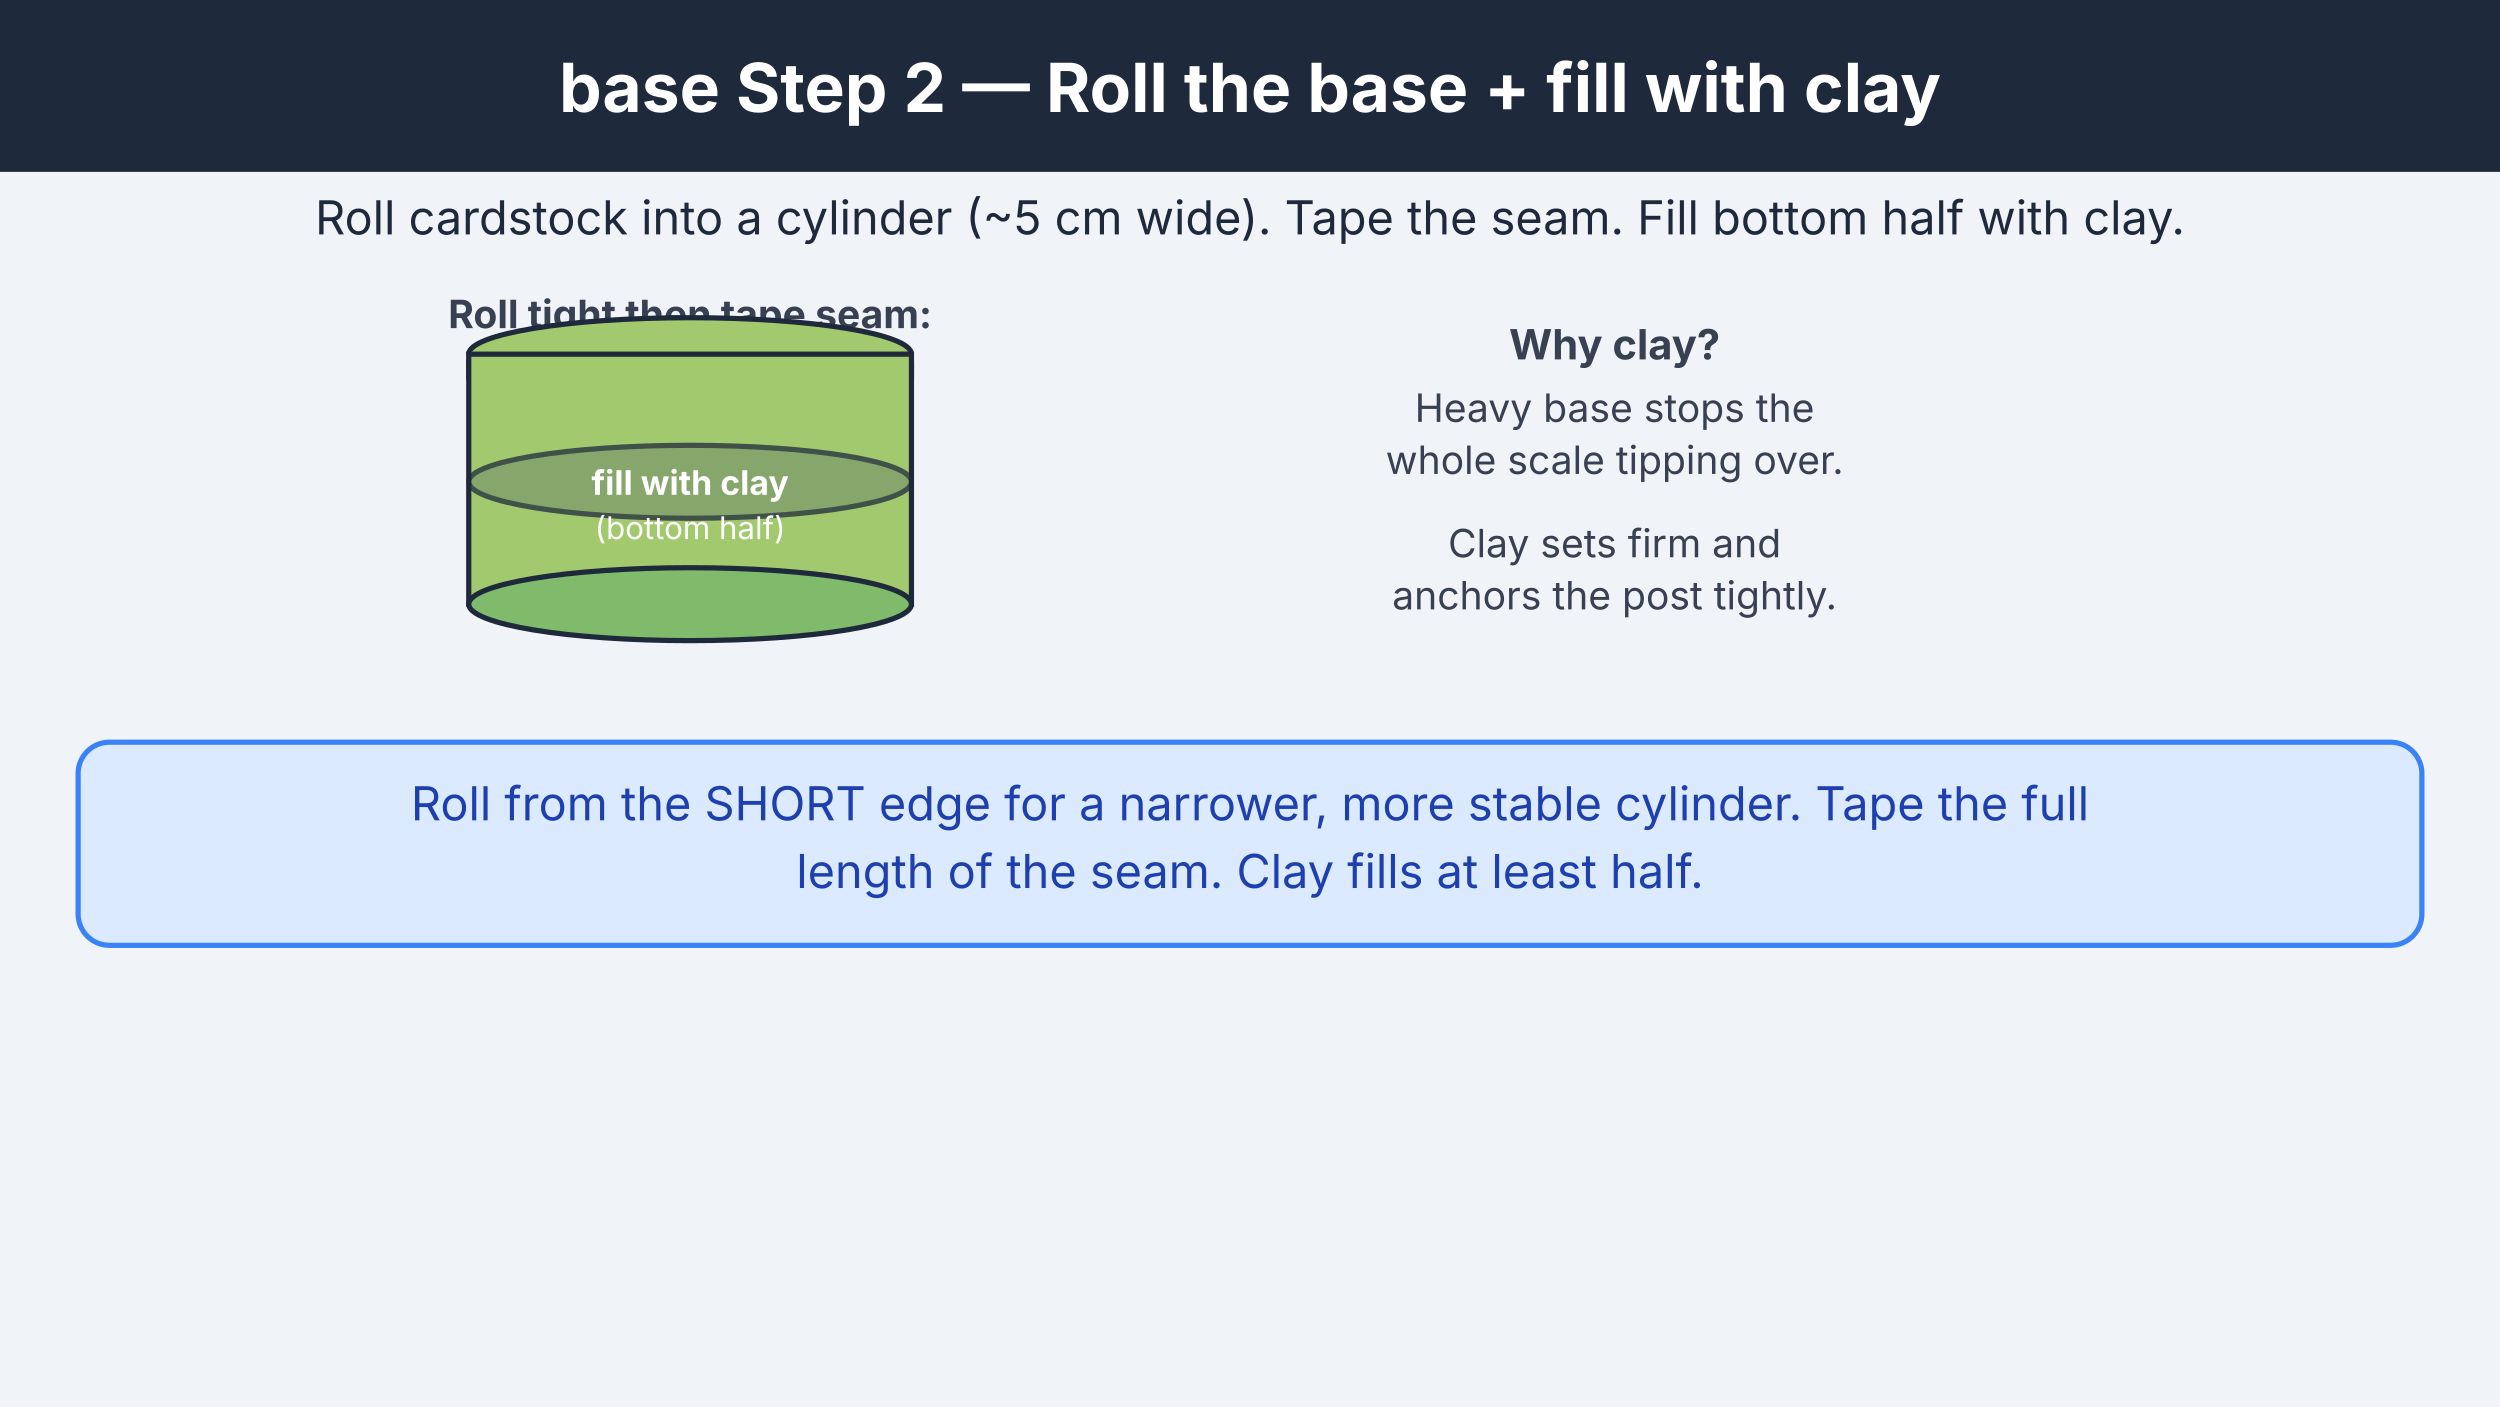
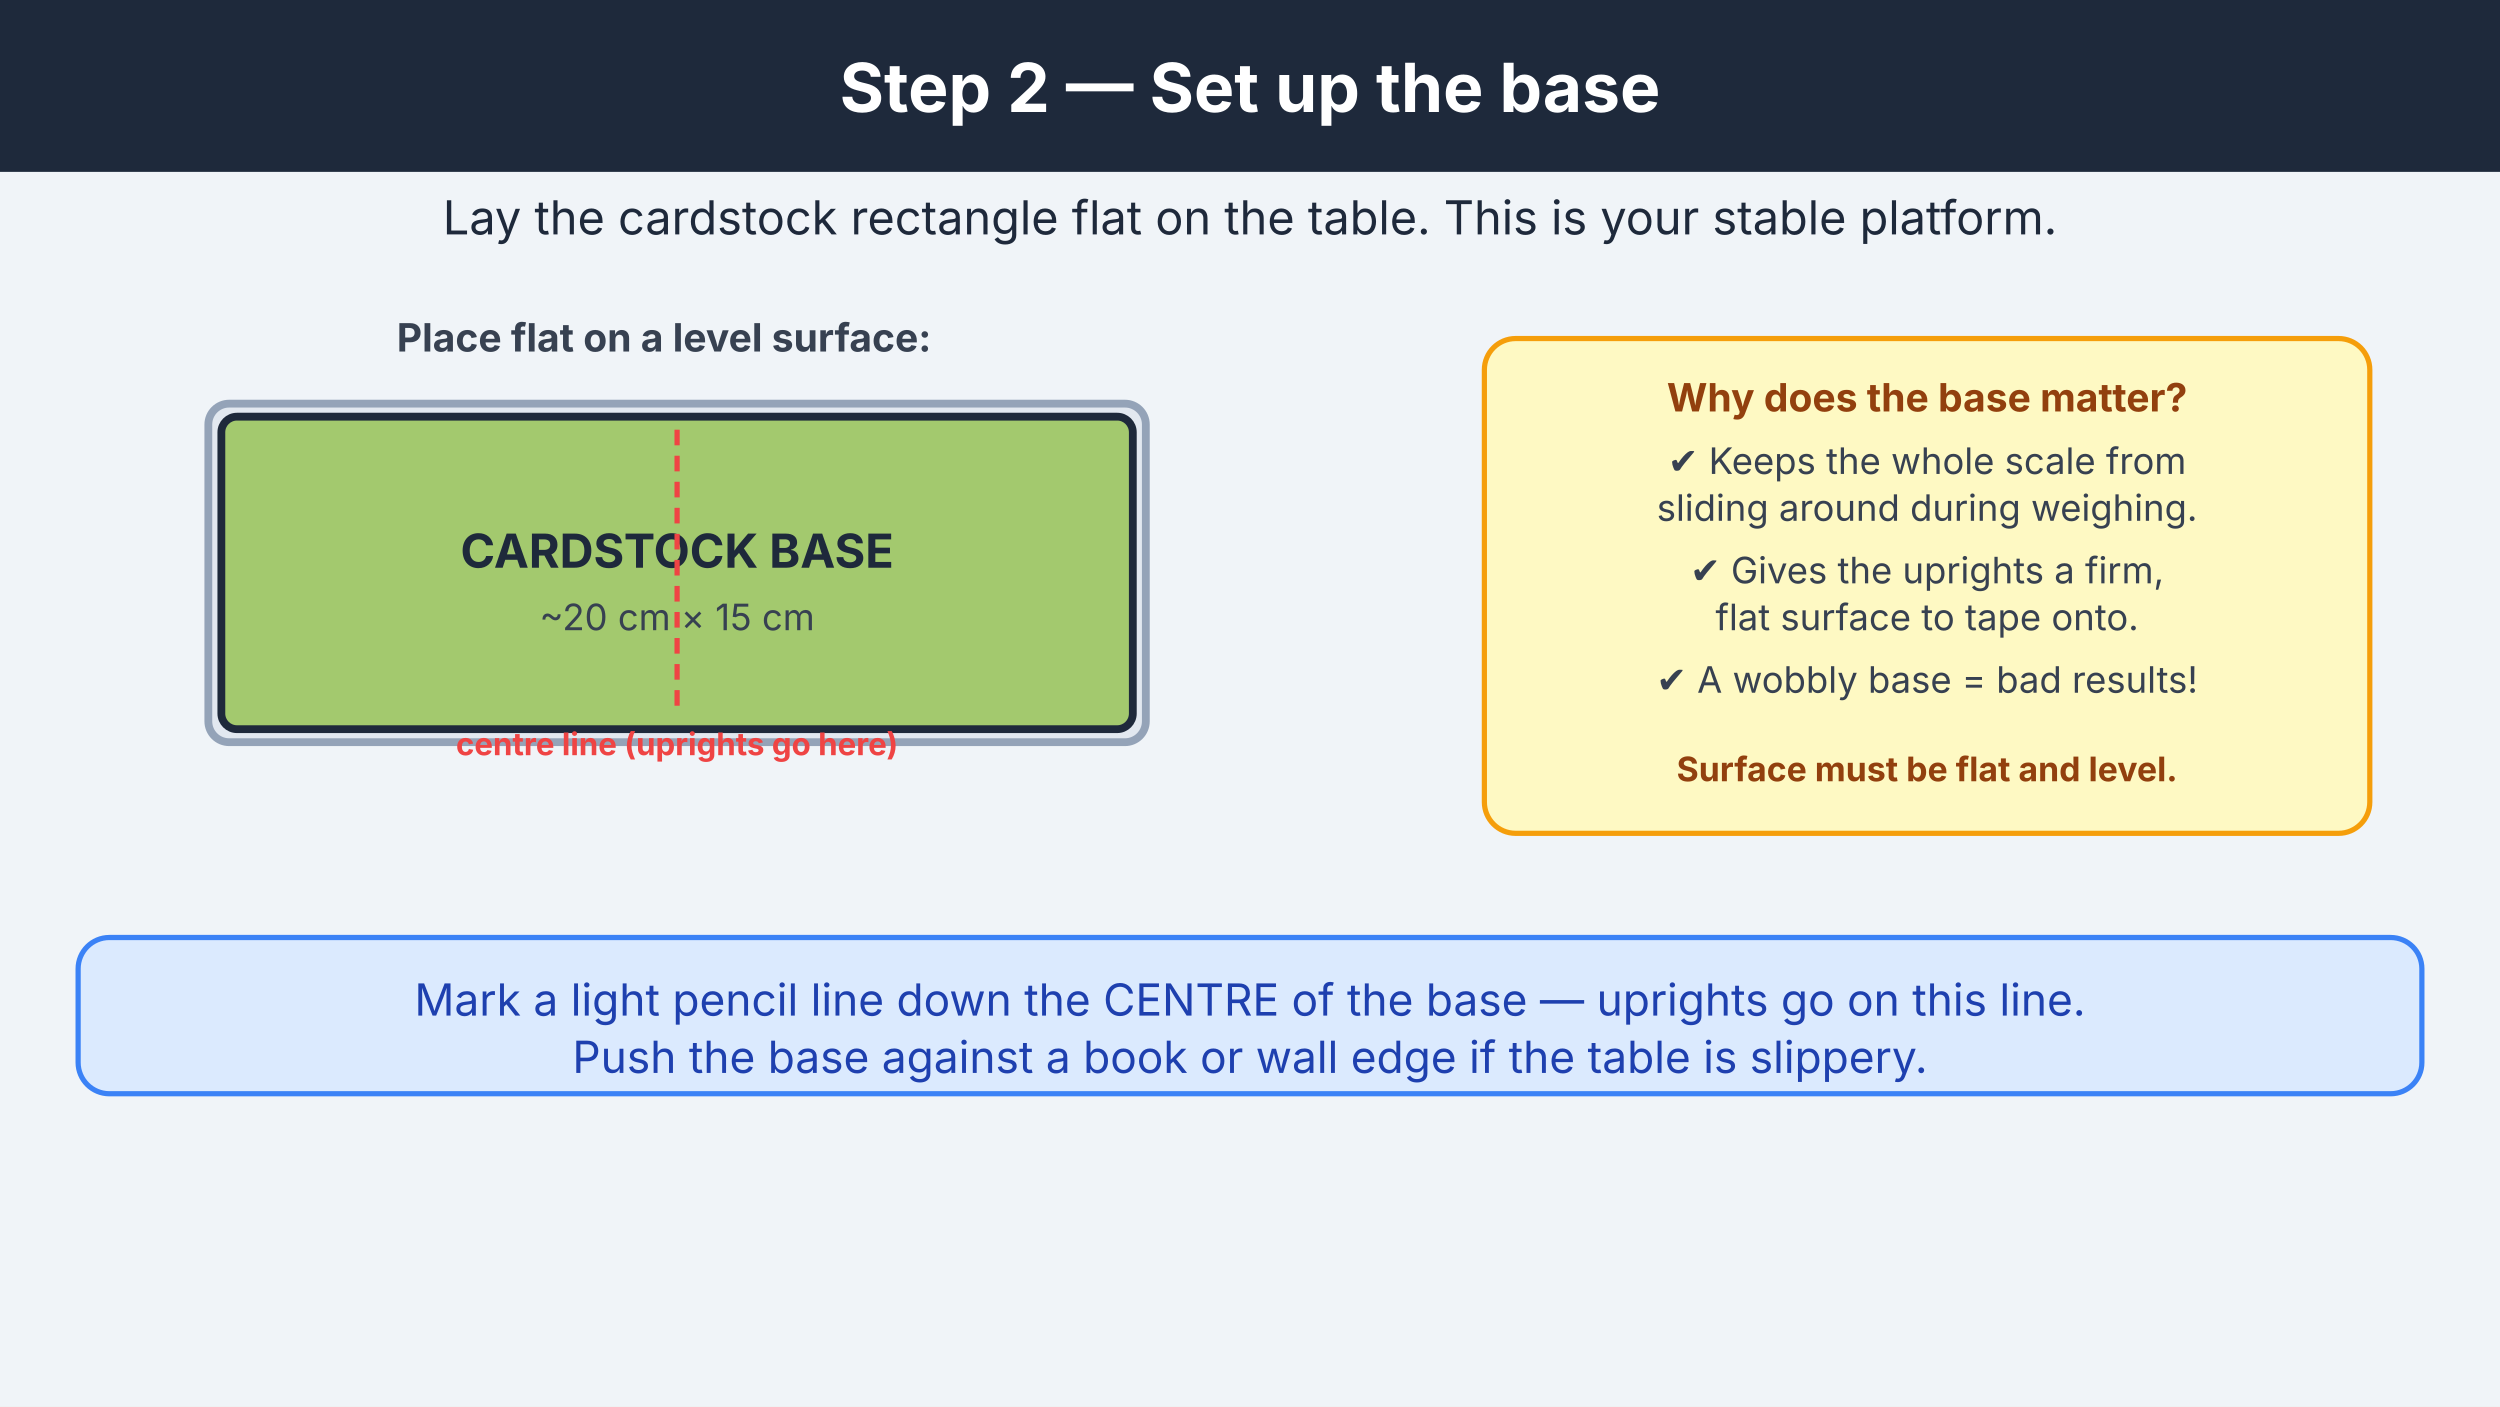
<svg xmlns="http://www.w3.org/2000/svg" viewBox="0 0 960 540" width="960" height="540">
  <rect width="960" height="540" fill="#f0f4f8" />
  <rect width="960" height="66" fill="#1e293b" />
-   <text x="480" y="43" font-size="26" font-weight="bold" text-anchor="middle" fill="white" font-family="system-ui,-apple-system,sans-serif">base  Step 2 — Roll the base + fill with clay</text>
-   <text x="480" y="90" font-size="18" text-anchor="middle" fill="#1e293b" font-family="system-ui,-apple-system,sans-serif">Roll cardstock into a cylinder (~5 cm wide). Tape the seam. Fill bottom half with clay.</text>
-   <text x="265" y="126" font-size="15" font-weight="bold" text-anchor="middle" fill="#374151" font-family="system-ui,-apple-system,sans-serif">Roll tight then tape seam:</text>
-   <rect x="180" y="136" width="170" height="12" fill="#a3c96e" stroke="#1e293b" stroke-width="2" rx="3" />
-   <ellipse cx="265" cy="136" rx="85" ry="14" fill="#a3c96e" stroke="#1e293b" stroke-width="2" />
-   <rect x="180" y="136" width="170" height="96" fill="#a3c96e" stroke="#1e293b" stroke-width="2" />
-   <ellipse cx="265" cy="232" rx="85" ry="14" fill="#7fbb6a" stroke="#1e293b" stroke-width="2" />
-   <ellipse cx="265" cy="185" rx="85" ry="14" fill="#7c9b6b" stroke="#1e293b" stroke-width="2" opacity="0.75" />
-   <text x="265" y="190" font-size="13" text-anchor="middle" fill="white" font-weight="bold" font-family="system-ui,-apple-system,sans-serif">fill with clay</text>
-   <text x="265" y="207" font-size="12" text-anchor="middle" fill="white" font-family="system-ui,-apple-system,sans-serif">(bottom half)</text>
-   <text x="620" y="138" font-size="16" font-weight="bold" text-anchor="middle" fill="#374151" font-family="system-ui,-apple-system,sans-serif">Why clay?</text>
-   <text x="620" y="162" font-size="15" text-anchor="middle" fill="#374151" font-family="system-ui,-apple-system,sans-serif">Heavy base stops the</text>
-   <text x="620" y="182" font-size="15" text-anchor="middle" fill="#374151" font-family="system-ui,-apple-system,sans-serif">whole scale tipping over.</text>
-   <text x="620" y="214" font-size="15" text-anchor="middle" fill="#374151" font-family="system-ui,-apple-system,sans-serif">Clay sets firm and</text>
-   <text x="620" y="234" font-size="15" text-anchor="middle" fill="#374151" font-family="system-ui,-apple-system,sans-serif">anchors the post tightly.</text>
-   <rect x="30" y="285" width="900" height="78" fill="#dbeafe" stroke="#3b82f6" stroke-width="2" rx="12" />
-   <text x="480" y="315" font-size="18" text-anchor="middle" fill="#1e40af" font-family="system-ui,-apple-system,sans-serif">Roll from the SHORT edge for a narrower, more stable cylinder. Tape the full</text>
-   <text x="480" y="341" font-size="18" text-anchor="middle" fill="#1e40af" font-family="system-ui,-apple-system,sans-serif">length of the seam. Clay fills at least half.</text>
+   <text x="480" y="43" font-size="26" font-weight="bold" text-anchor="middle" fill="white" font-family="system-ui,-apple-system,sans-serif">Step 2 — Set up the base</text>
+   <text x="480" y="90" font-size="18" text-anchor="middle" fill="#1e293b" font-family="system-ui,-apple-system,sans-serif">Lay the cardstock rectangle flat on the table. This is your stable platform.</text>
+   <text x="255" y="135" font-size="15" font-weight="bold" text-anchor="middle" fill="#374151" font-family="system-ui,-apple-system,sans-serif">Place flat on a level surface:</text>
+   <rect x="80" y="155" width="360" height="130" rx="8" fill="#e2e8f0" stroke="#94a3b8" stroke-width="3" />
+   <rect x="85" y="160" width="350" height="120" rx="6" fill="#a3c96e" stroke="#1e293b" stroke-width="3" />
+   <text x="260" y="218" font-size="18" text-anchor="middle" fill="#1e293b" font-weight="bold" font-family="system-ui,-apple-system,sans-serif">CARDSTOCK BASE</text>
+   <text x="260" y="242" font-size="14" text-anchor="middle" fill="#374151" font-family="system-ui,-apple-system,sans-serif">~20 cm × 15 cm</text>
+   <line x1="260" y1="165" x2="260" y2="275" stroke="#ef4444" stroke-width="2" stroke-dasharray="6,4" />
+   <text x="260" y="290" font-size="12" text-anchor="middle" fill="#ef4444" font-weight="bold" font-family="system-ui,-apple-system,sans-serif">centre line (uprights go here)</text>
+   <rect x="570" y="130" width="340" height="190" rx="12" fill="#fef9c3" stroke="#f59e0b" stroke-width="2" />
+   <text x="740" y="158" font-size="15" font-weight="bold" text-anchor="middle" fill="#92400e" font-family="system-ui,-apple-system,sans-serif">Why does the base matter?</text>
+   <text x="740" y="182" font-size="14" text-anchor="middle" fill="#374151" font-family="system-ui,-apple-system,sans-serif">✔ Keeps the whole scale from</text>
+   <text x="740" y="200" font-size="14" text-anchor="middle" fill="#374151" font-family="system-ui,-apple-system,sans-serif">   sliding around during weighing.</text>
+   <text x="740" y="224" font-size="14" text-anchor="middle" fill="#374151" font-family="system-ui,-apple-system,sans-serif">✔ Gives the uprights a firm,</text>
+   <text x="740" y="242" font-size="14" text-anchor="middle" fill="#374151" font-family="system-ui,-apple-system,sans-serif">   flat surface to tape onto.</text>
+   <text x="740" y="266" font-size="14" text-anchor="middle" fill="#374151" font-family="system-ui,-apple-system,sans-serif">✔ A wobbly base = bad results!</text>
+   <text x="740" y="300" font-size="13" text-anchor="middle" fill="#92400e" font-weight="bold" font-family="system-ui,-apple-system,sans-serif">Surface must be flat and level.</text>
+   <rect x="30" y="360" width="900" height="60" fill="#dbeafe" stroke="#3b82f6" stroke-width="2" rx="12" />
+   <text x="480" y="390" font-size="17" text-anchor="middle" fill="#1e40af" font-family="system-ui,-apple-system,sans-serif">Mark a light pencil line down the CENTRE of the base — uprights go on this line.</text>
+   <text x="480" y="412" font-size="17" text-anchor="middle" fill="#1e40af" font-family="system-ui,-apple-system,sans-serif">Push the base against a book or wall edge if the table is slippery.</text>
</svg>
